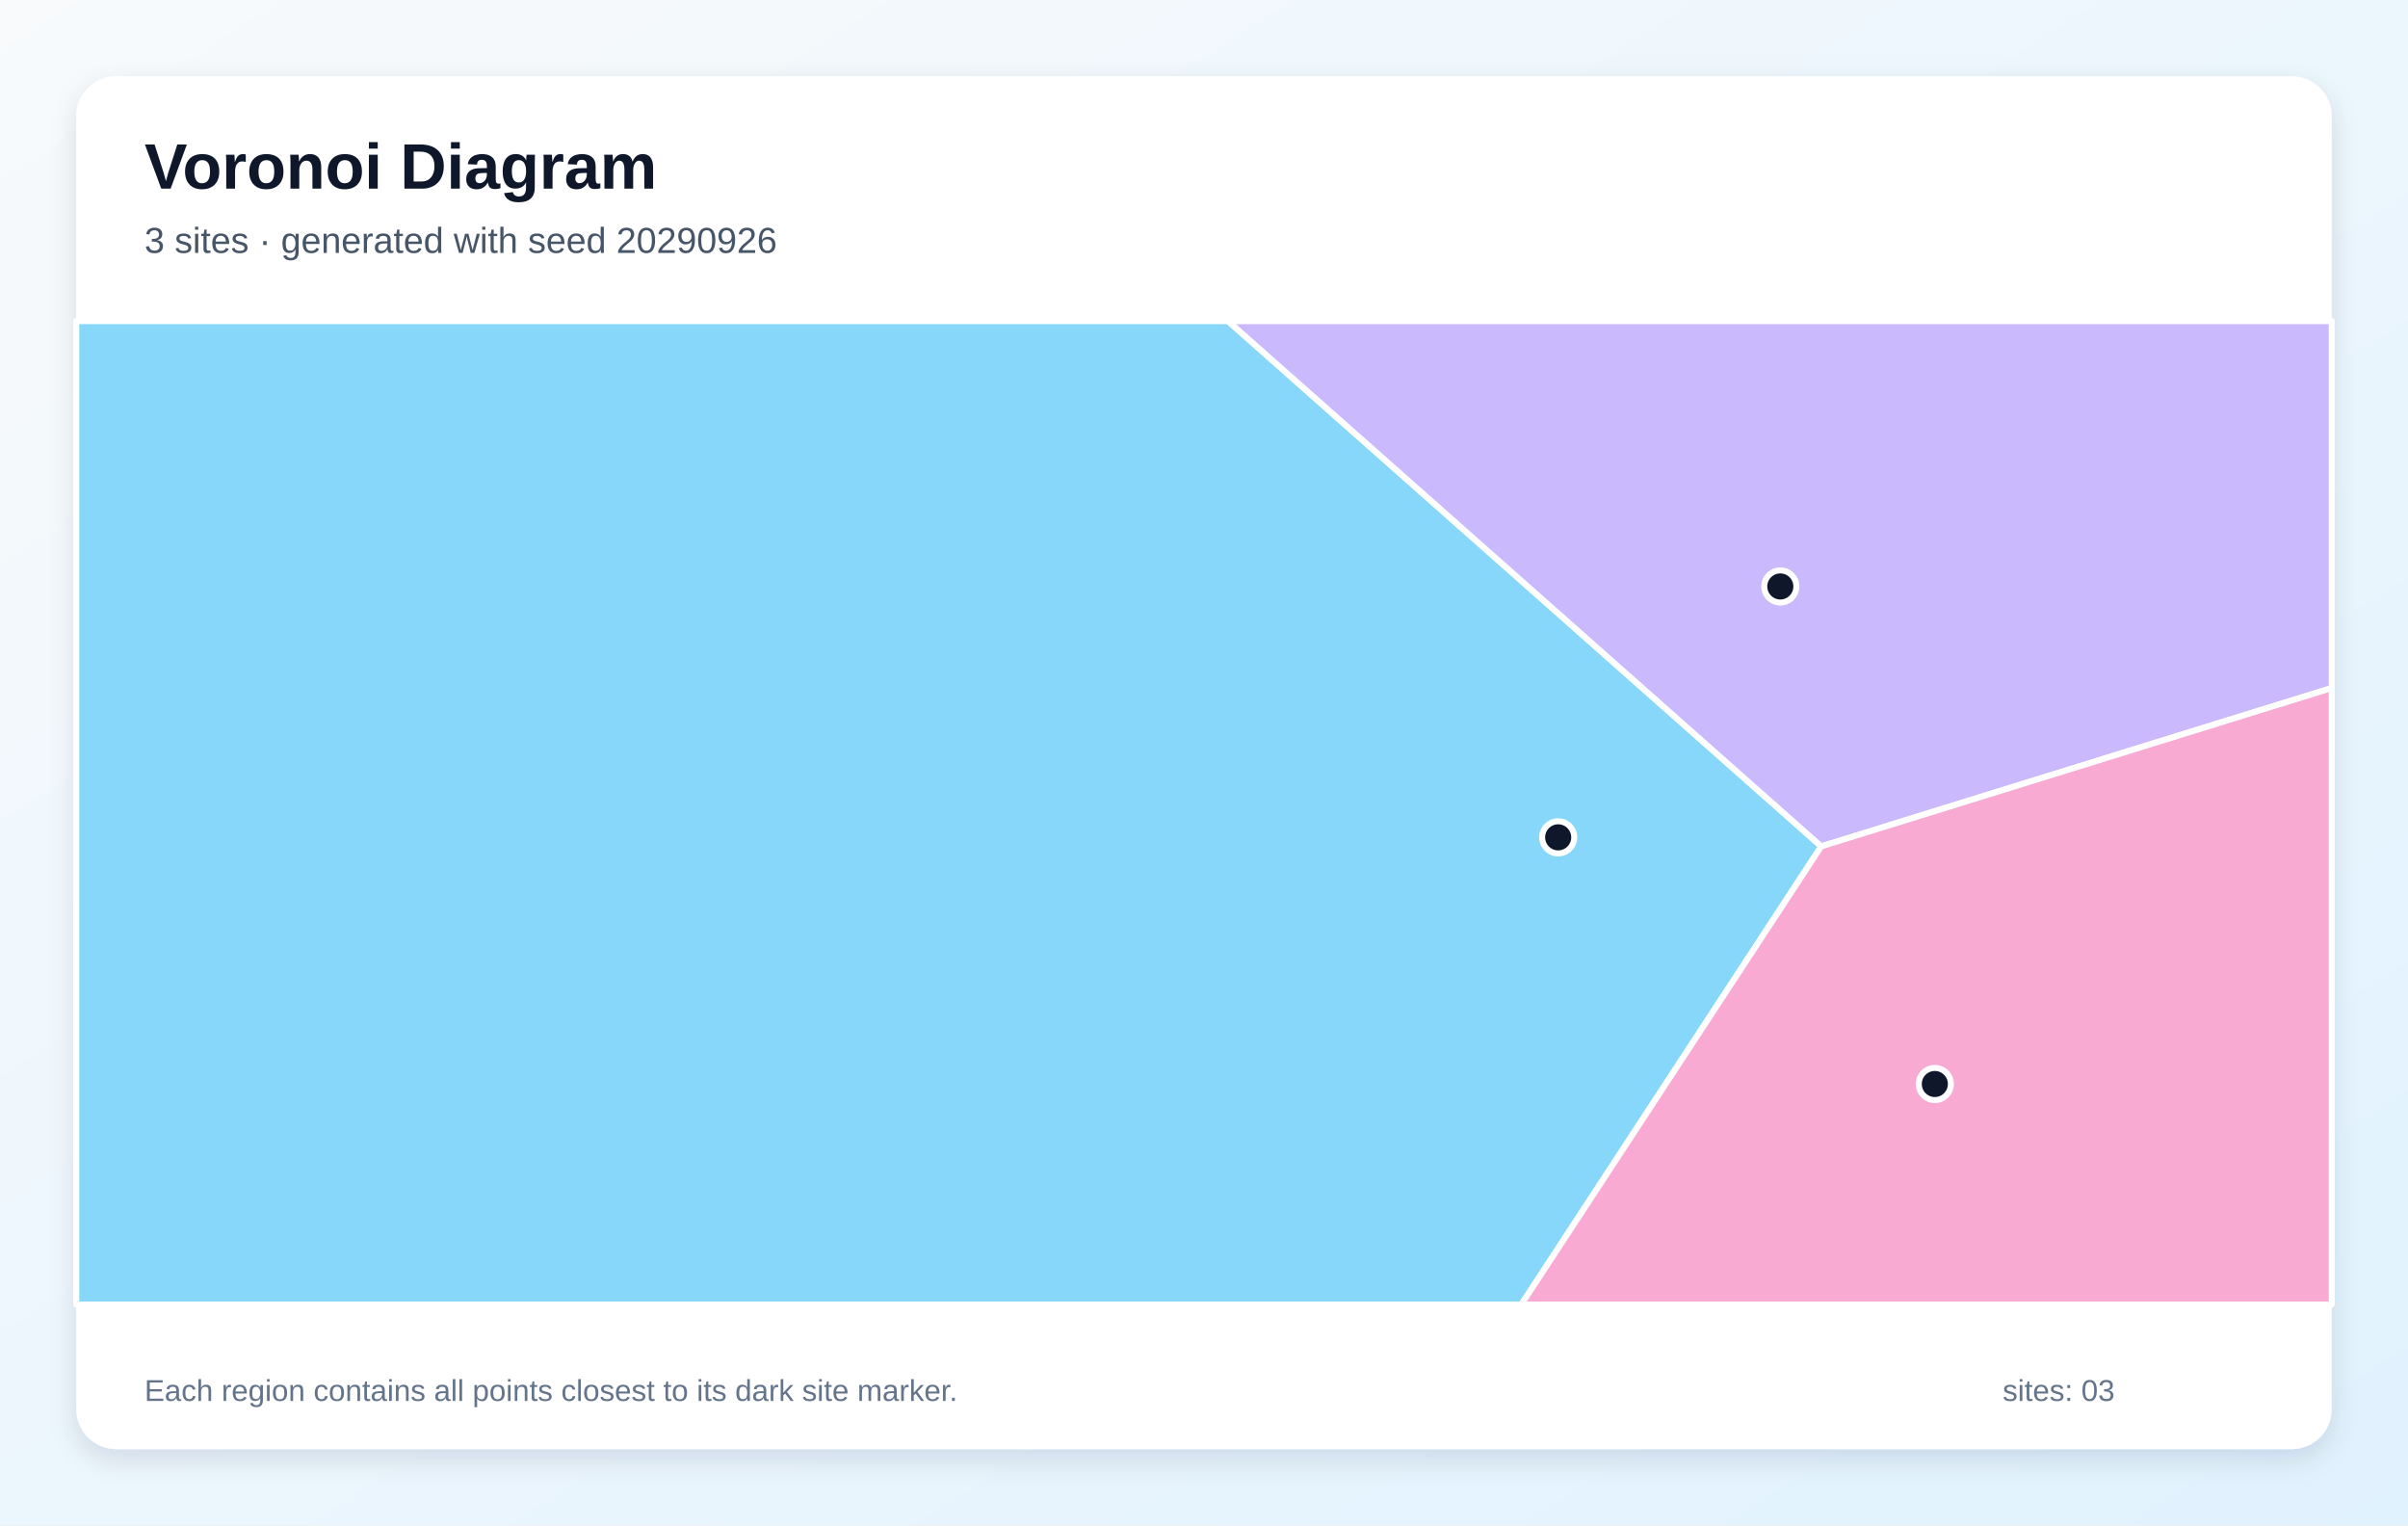
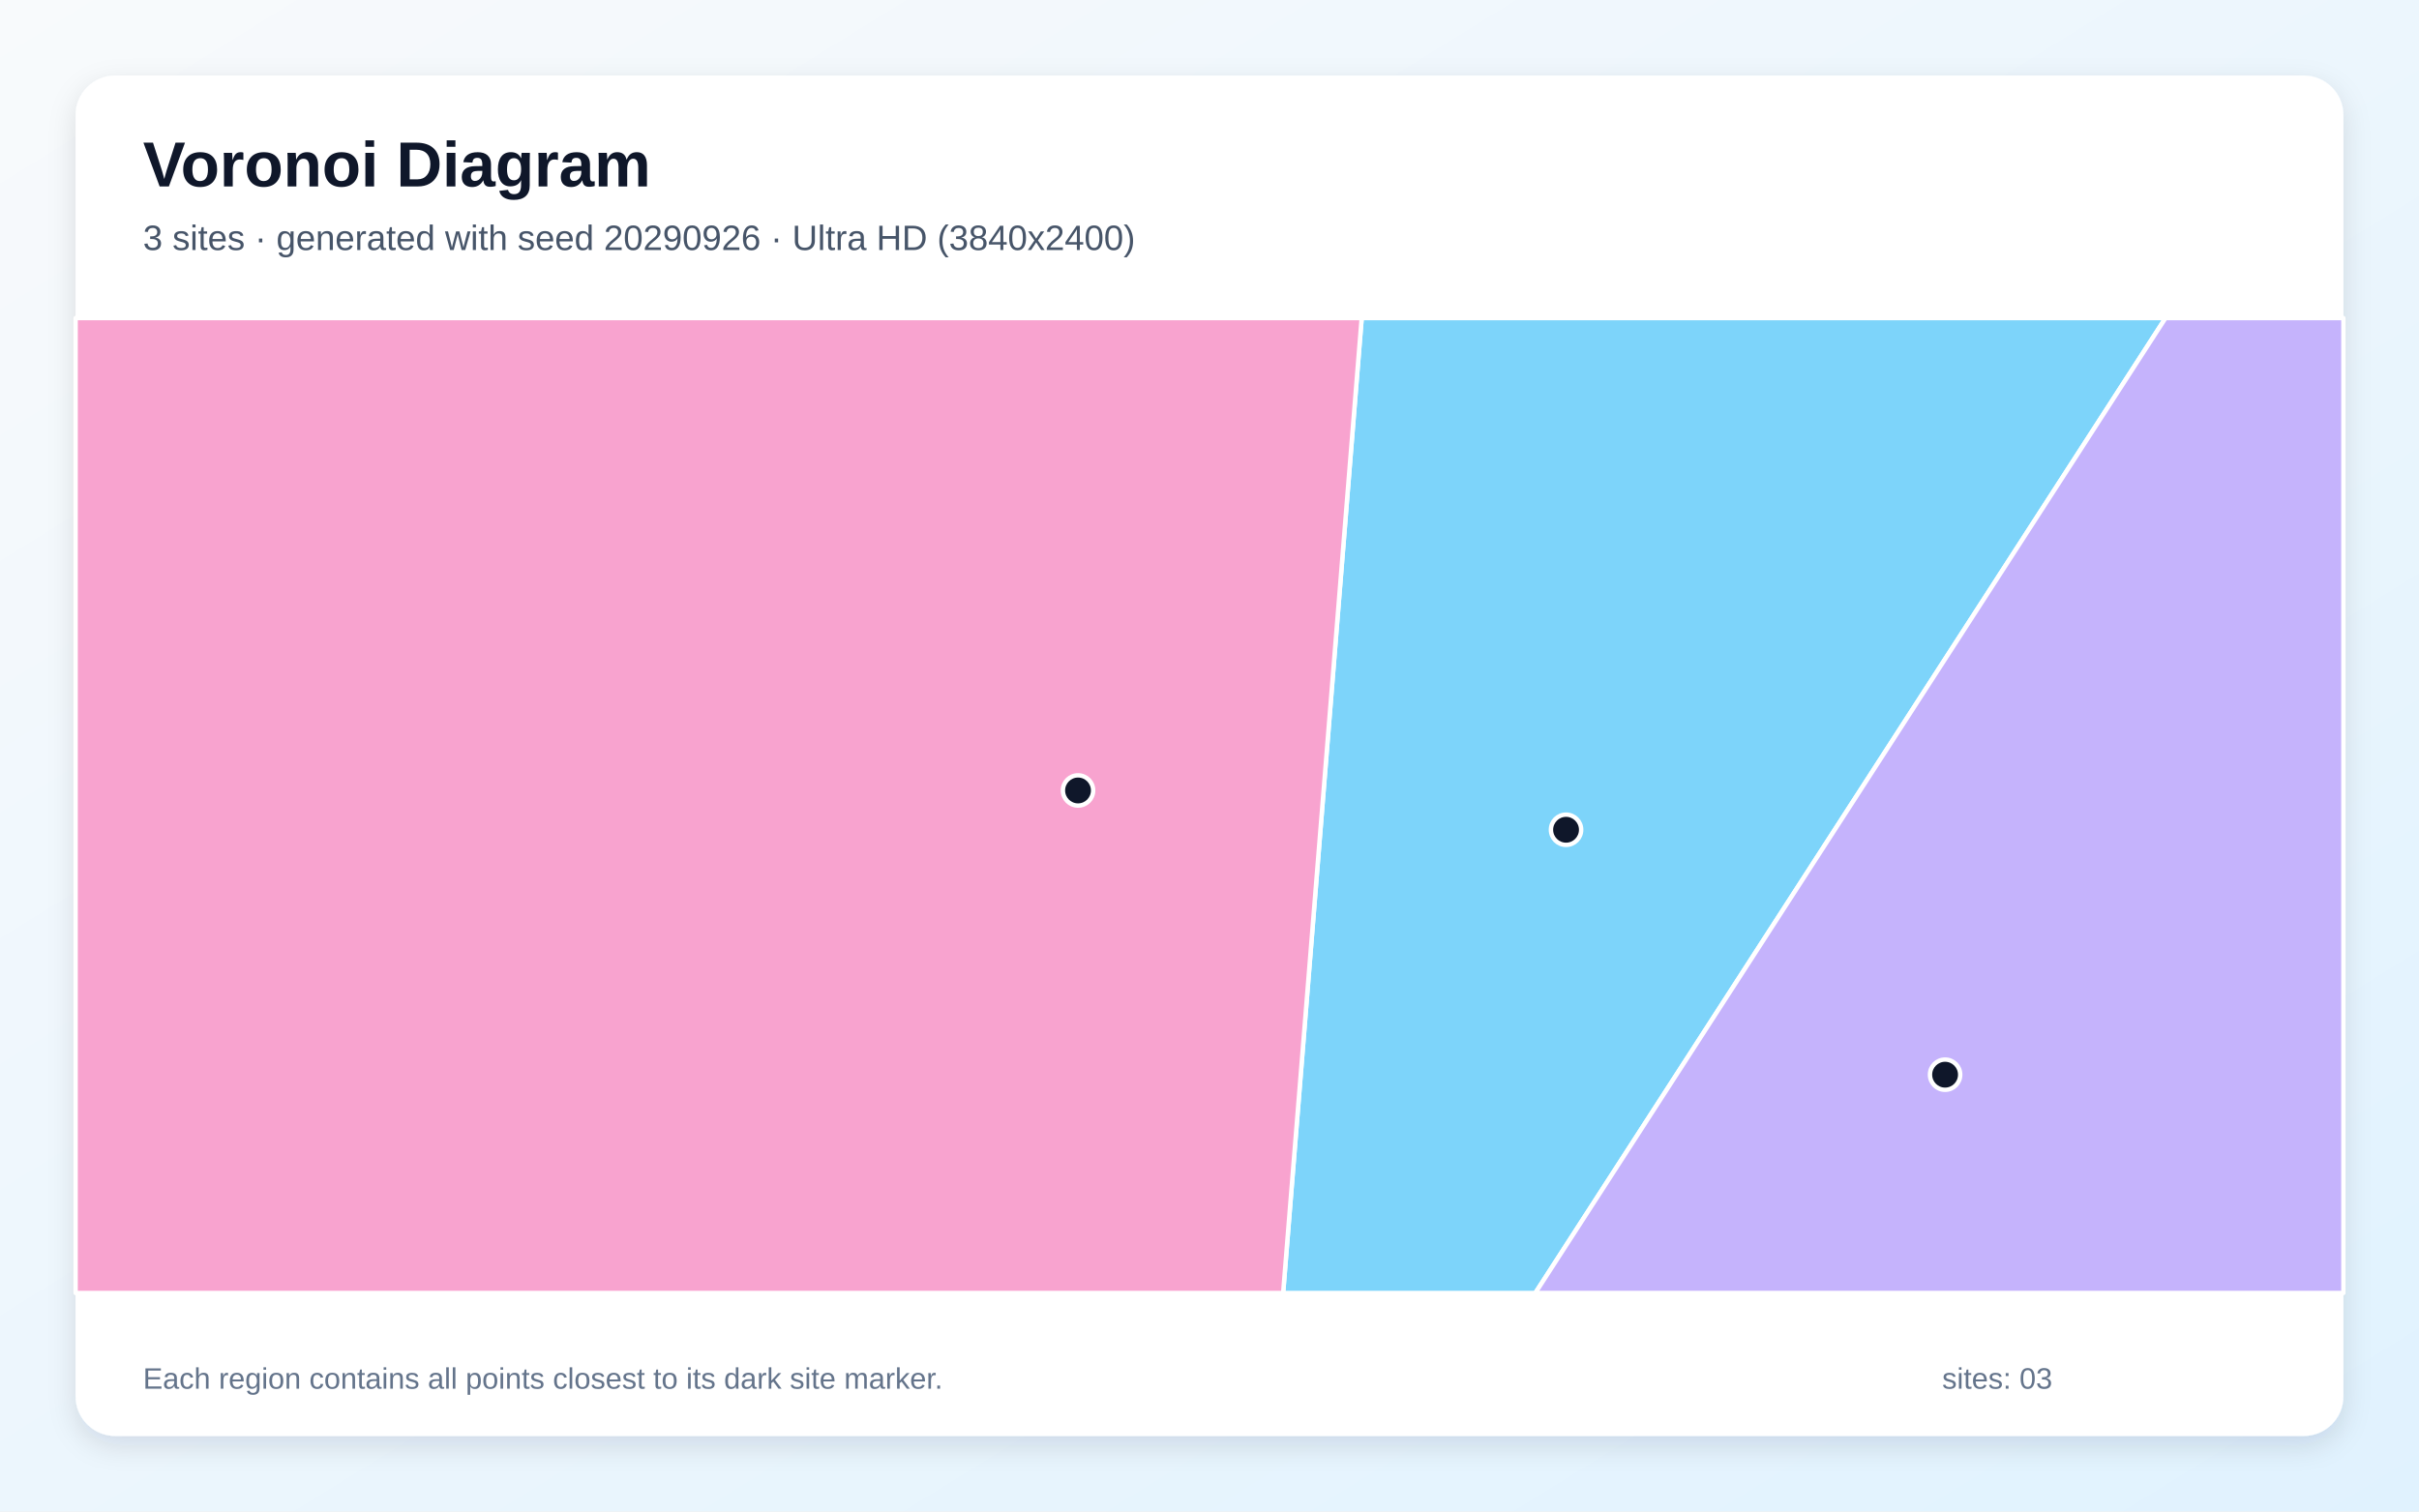
- <svg xmlns="http://www.w3.org/2000/svg" width="1200" height="760" viewBox="0 0 1200 760" role="img" aria-labelledby="title description">
+ <svg xmlns="http://www.w3.org/2000/svg" width="3840" height="2400" viewBox="0 0 3840 2400" role="img" aria-labelledby="title description">
  <defs>
    <linearGradient id="background" x1="0" y1="0" x2="1" y2="1">
      <stop stop-color="#F8FAFC" />
      <stop offset="1" stop-color="#E0F2FE" />
    </linearGradient>
-     <filter id="shadow" x="-10%" y="-10%" width="120%" height="120%">
-       <feDropShadow dx="0" dy="5" stdDeviation="7" flood-color="#0F172A" flood-opacity=".12" />
+     <filter id="shadow" x="-5%" y="-5%" width="110%" height="110%">
+       <feDropShadow dx="0" dy="15" stdDeviation="22" flood-color="#0F172A" flood-opacity=".12" />
    </filter>
  </defs>
-   <rect width="1200" height="760" fill="url(#background)" />
-   <rect x="38" y="38" width="1124" height="684" rx="20" fill="#FFFFFF" filter="url(#shadow)" />
+   <rect width="3840" height="2400" fill="url(#background)" />
+   <rect x="120" y="120" width="3600" height="2160" rx="63" fill="#FFFFFF" filter="url(#shadow)" />
  <g font-family="Arial, sans-serif">
-     <text x="72" y="94" font-size="32" font-weight="700" fill="#0F172A">Voronoi Diagram</text>
-     <text x="72" y="126" font-size="18" fill="#475569">3 sites · generated with seed 20290926</text>
+     <text x="227" y="296" font-size="101" font-weight="700" fill="#0F172A">Voronoi Diagram</text>
+     <text x="227" y="397" font-size="56" fill="#475569">3 sites · generated with seed 20290926 · Ultra HD (3840x2400)</text>
  </g>
-   <g stroke="#FFFFFF" stroke-width="3" stroke-linejoin="round">
-     <polygon points="38.0,160.0 612.0,160.0 907.6,421.7 758.1,650.0 38.0,650.0" fill="#38BDF8" fill-opacity="0.60" />
-     <polygon points="907.6,421.7 612.0,160.0 1162.0,160.0 1162.0,342.8" fill="#A78BFA" fill-opacity="0.60" />
-     <polygon points="907.6,421.7 1162.0,342.8 1162.0,650.0 758.1,650.0" fill="#F472B6" fill-opacity="0.60" />
+   <g stroke="#FFFFFF" stroke-width="7" stroke-linejoin="round">
+     <polygon points="2161.6,505.0 3437.6,505.0 2437.2,2053.0 2036.9,2053.0" fill="#38BDF8" fill-opacity="0.65" />
+     <polygon points="3437.6,505.0 3720.0,505.0 3720.0,2053.0 2437.2,2053.0" fill="#A78BFA" fill-opacity="0.65" />
+     <polygon points="120.0,505.0 2161.6,505.0 2036.9,2053.0 120.0,2053.0" fill="#F472B6" fill-opacity="0.65" />
  </g>
  <g>
-     <circle cx="776.5" cy="417.2" r="8" fill="#0F172A" stroke="#FFFFFF" stroke-width="3" />
-     <circle cx="887.2" cy="292.2" r="8" fill="#0F172A" stroke="#FFFFFF" stroke-width="3" />
-     <circle cx="964.2" cy="540.1" r="8" fill="#0F172A" stroke="#FFFFFF" stroke-width="3" />
+     <circle cx="2486.0" cy="1317.5" r="24" fill="#0F172A" stroke="#FFFFFF" stroke-width="7" />
+     <circle cx="3087.7" cy="1706.4" r="24" fill="#0F172A" stroke="#FFFFFF" stroke-width="7" />
+     <circle cx="1711.3" cy="1255.1" r="24" fill="#0F172A" stroke="#FFFFFF" stroke-width="7" />
  </g>
-   <g font-family="Arial, sans-serif" font-size="15" fill="#64748B">
-     <text x="72" y="698">Each region contains all points closest to its dark site marker.</text>
-     <text x="998" y="698">sites: 03</text>
+   <g font-family="Arial, sans-serif" font-size="47" fill="#64748B">
+     <text x="227" y="2205">Each region contains all points closest to its dark site marker.</text>
+     <text x="3083" y="2205">sites: 03</text>
  </g>
</svg>
